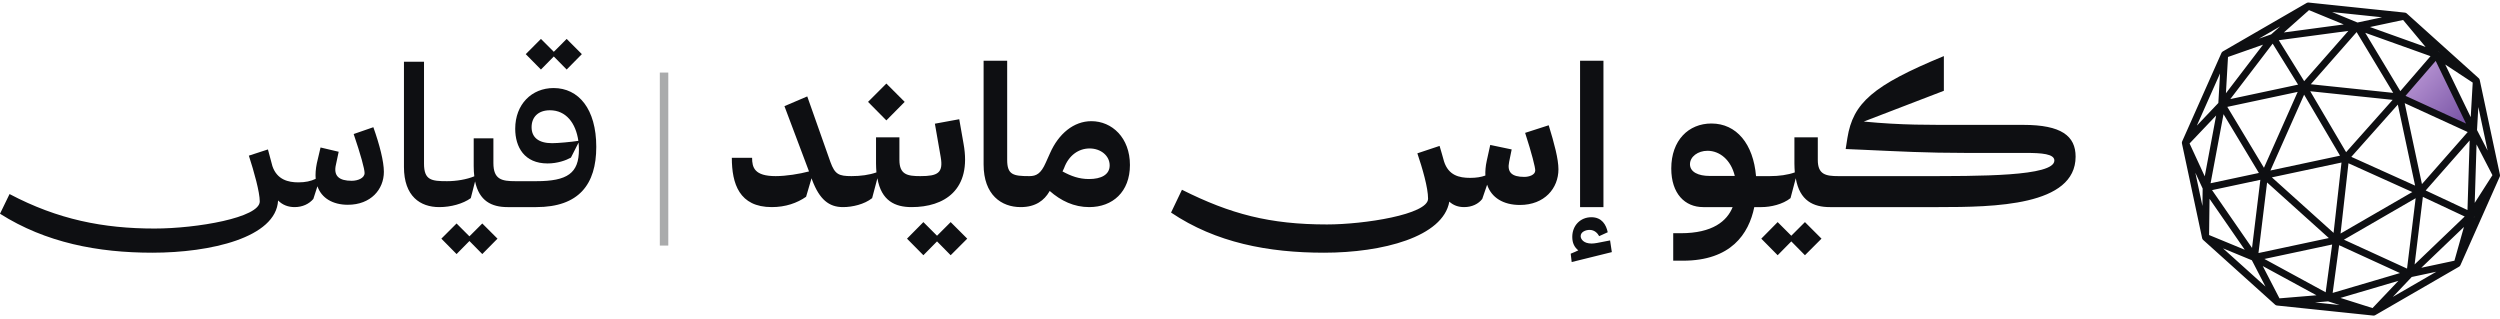
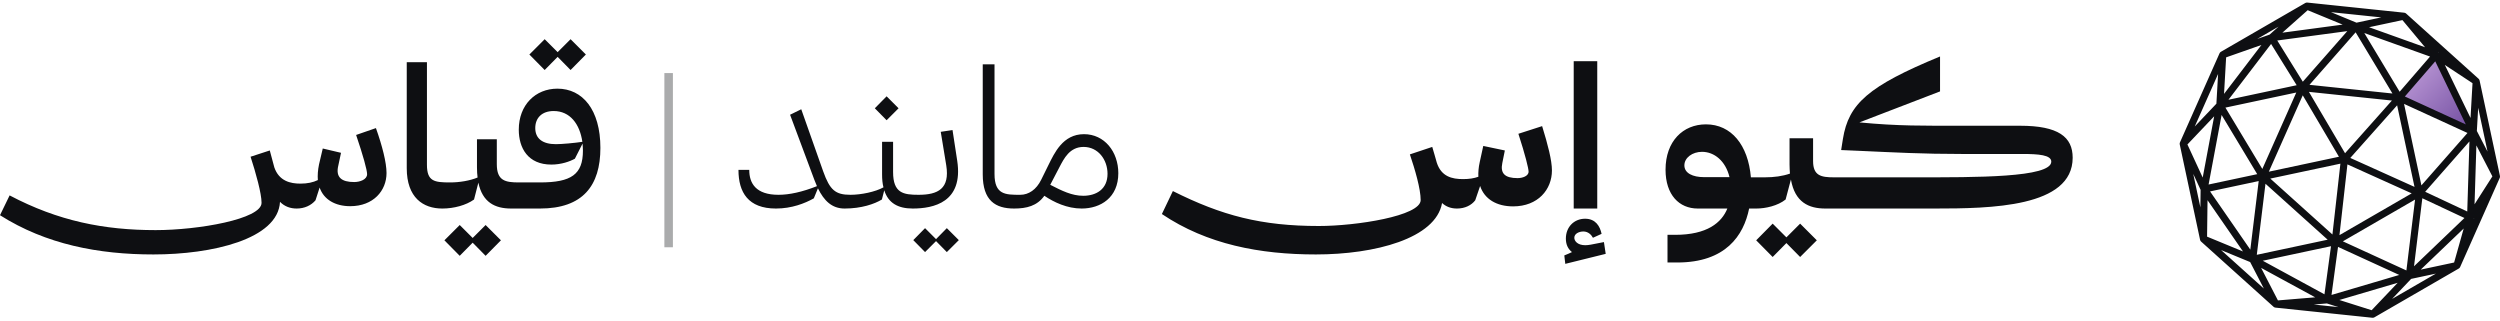
- <svg xmlns="http://www.w3.org/2000/svg" viewBox="-6.81 11.3 1180.33 150.19" role="img">
+ <svg xmlns="http://www.w3.org/2000/svg" viewBox="-6.81 11.3 1172.23 150.19" role="img">
  <defs>
    <linearGradient id="qiyas-lockup-ar-ink-face" x1="0" y1="0" x2="1" y2="1">
      <stop offset="0" stop-color="#C9A6E0" />
      <stop offset="1" stop-color="#6E4A9E" />
    </linearGradient>
  </defs>
-   <g class="mark" transform="translate(1012.02 0) scale(0.72)">
+   <g class="mark" transform="translate(1003.92 0) scale(0.72)">
    <polygon class="face" points="182.68,51.49 206.9,101.48 158.61,79.35" fill="url(#qiyas-lockup-ar-ink-face)" />
    <path class="sphere" d="M18 109.32L31.22 171.34M18 109.32L31.63 138.83M18 109.32L41.86 84.2M18 109.32L43.74 51.39M31.22 171.34L31.63 138.83M31.22 171.34L63.25 184.55M31.22 171.34L78.35 213.75M31.63 138.83L41.86 84.2M31.63 138.83L63.25 184.55M31.63 138.83L69.83 130.69M41.86 84.2L43.74 51.39M41.86 84.2L69.83 130.69M41.86 84.2L75.43 40.26M41.86 84.2L95.57 72.76M43.74 51.39L75.43 40.26M43.74 51.39L98.61 19.66M63.25 184.55L69.83 130.69M63.25 184.55L78.35 213.75M63.25 184.55L111.82 210.98M63.25 184.55L116.96 173.1M69.83 130.69L95.57 72.76M69.83 130.69L116.96 173.1M69.83 130.69L123.01 119.36M75.43 40.26L95.57 72.76M75.43 40.26L98.61 19.66M75.43 40.26L130.64 32.86M78.35 213.75L111.82 210.98M78.35 213.75L141.39 220.34M95.57 72.76L123.01 119.36M95.57 72.76L130.64 32.86M95.57 72.76L158.61 79.35M98.61 19.66L130.64 32.86M98.61 19.66L161.65 26.25M111.82 210.98L116.96 173.1M111.82 210.98L141.39 220.34M111.82 210.98L165.25 195.22M116.96 173.1L123.01 119.36M116.96 173.1L165.25 195.22M116.96 173.1L171.83 141.37M123.01 119.36L158.61 79.35M123.01 119.36L171.83 141.37M130.64 32.86L158.61 79.35M130.64 32.86L161.65 26.25M130.64 32.86L182.68 51.49M141.39 220.34L165.25 195.22M141.39 220.34L196.26 188.61M158.61 79.35L171.83 141.37M158.61 79.35L182.68 51.49M158.61 79.35L206.9 101.48M161.65 26.25L182.68 51.49M161.65 26.25L208.78 68.66M165.25 195.22L171.83 141.37M165.25 195.22L196.26 188.61M165.25 195.22L205.17 157M171.83 141.37L205.17 157M171.83 141.37L206.9 101.48M182.68 51.49L206.9 101.48M182.68 51.49L208.78 68.66M196.26 188.61L205.17 157M196.26 188.61L222 130.68M205.17 157L206.9 101.48M205.17 157L222 130.68M206.9 101.48L208.78 68.66M206.9 101.48L222 130.68M208.78 68.66L222 130.68" fill="none" stroke="#0E0F12" stroke-width="4.6" stroke-linecap="round" stroke-linejoin="round" />
  </g>
  <g class="text" transform="translate(0 0)">
    <path class="product" d="M-2.3 -6.16 -6.81 3.13C14.81 16.84 39.47 21.53 65.14 21.53C92.46 21.53 123.56 14.44 124.48 -3.13C126.68 -0.92 129.35 0 132.3 0C135.98 0 139.1 -1.47 141.13 -3.86L143.06 -9.84C144.99 -4.23 150.33 -1.1 157.41 -1.1C168.27 -1.1 174.43 -8.37 174.43 -16.65C174.43 -21.53 172.41 -29.44 169.46 -37.72L160.17 -34.5C163.48 -24.75 165.32 -18.03 165.32 -16.1C165.32 -13.62 162.01 -12.42 159.25 -12.42C153.36 -12.42 150.51 -14.63 151.8 -20.06L153.09 -26.13L144.53 -28.15L142.78 -20.7C142.23 -18.03 142.05 -15.55 142.23 -13.34C139.93 -12.24 137.36 -11.68 134.04 -11.68C129.35 -11.68 124.02 -12.88 121.81 -19.32C121.16 -21.8 120.43 -24.47 119.69 -27.23L110.68 -24.29C113.16 -16.65 115.83 -7.08 115.83 -2.67C115.83 4.97 86.11 10.12 66.15 10.12C42.04 10.12 20.52 5.89 -2.3 -6.16ZM200.56 0C202.95 0 204.24 -1.29 204.24 -3.68V-12.24C196.88 -12.24 193.38 -12.7 193.38 -20.52V-68.63H183.91V-18.95C183.91 -5.06 191.64 0 200.56 0ZM204.24 -12.24C201.94 -12.24 200.65 -11.04 200.65 -8.65V0C205.99 0 211.78 -1.56 215.46 -4.23L217.49 -12.14C219.42 -2.94 225.22 0 232.85 0C235.24 0 236.53 -1.29 236.53 -3.68V-12.24C230.18 -12.24 226.14 -12.97 226.14 -20.79V-32.48H216.84V-19.32C216.84 -17.57 216.94 -15.92 217.12 -14.54C213.53 -13.06 208.75 -12.24 204.24 -12.24ZM208.75 22.17 214.82 16.01 220.89 22.17 228.07 14.9 220.89 7.73 214.82 13.8 208.75 7.73 201.57 14.9ZM236.53 -12.24C234.14 -12.24 232.85 -11.04 232.85 -8.56V0H246.38C266.52 0 274.71 -10.76 274.71 -28.43C274.71 -46.37 266.34 -56.21 254.56 -56.21C244.26 -56.21 236.44 -48.58 236.44 -36.98C236.44 -28.34 240.76 -20.61 251.71 -20.61C256.4 -20.61 260.45 -22.08 262.75 -23.37L266.34 -30.45C266.43 -29.35 266.52 -28.24 266.52 -27.14C266.52 -16.01 261.1 -12.24 246.38 -12.24ZM253.83 -30.18C247.57 -30.18 244.17 -32.84 244.17 -37.72C244.17 -42.41 247.2 -45.72 252.82 -45.72C260.45 -45.72 265.05 -39.65 266.25 -31.28C262.66 -30.73 256.59 -30.18 253.83 -30.18ZM248.58 -64.95 254.66 -71.12 260.73 -64.95 267.9 -72.22 260.73 -79.4 254.66 -73.32 248.58 -79.4 241.41 -72.22Z" transform="translate(0 109.08)" fill="#0E0F12" />
    <rect class="divider" x="304.71" y="45.56" width="4" height="81.68" fill="#0E0F12" fill-opacity="0.35" />
-     <path class="wordmark" d="M11.59 -23.28H2.02C2.02 -11.04 5.52 0 20.88 0C27.42 0 32.84 -1.93 37.08 -4.88L39.65 -13.62L40.02 -12.6C43.42 -3.68 47.84 0 54.46 0C57.13 0 58.51 -1.38 58.51 -4.05V-14.63C52.53 -14.63 50.69 -15.46 48.58 -21.25L37.63 -52.26L26.86 -47.66L38.46 -16.84C33.86 -15.64 27.69 -14.63 22.72 -14.63C12.7 -14.63 11.59 -18.68 11.59 -23.28ZM58.51 -14.63C55.94 -14.63 54.56 -13.25 54.56 -10.67V0C58.88 0 64.58 -1.29 68.26 -4.23L70.75 -13.62C72.59 -2.94 79.12 0 86.85 0C89.52 0 90.9 -1.38 90.9 -4.05V-14.63C84.92 -14.63 81.14 -15.36 81.14 -22.26V-32.94H70.1V-20.61C70.1 -19.14 70.2 -17.76 70.29 -16.38C66.88 -15.18 62.84 -14.63 58.51 -14.63ZM74.98 -40.94 83.63 -49.68 74.98 -58.33 66.33 -49.68ZM86.94 0C102.12 0 115.46 -7.91 111.41 -29.99L109.39 -41.49L97.89 -39.38L100.65 -23.55C101.94 -16.1 99.18 -14.63 91.08 -14.63C88.41 -14.63 86.94 -13.25 86.94 -10.58ZM92.46 22.72 98.9 16.19 105.34 22.72 113.16 14.9 105.34 7.08 98.9 13.52 92.46 7.08 84.73 14.9ZM138.37 0C141.04 0 142.42 -1.38 142.42 -4.05V-14.63C134.87 -14.63 132.02 -15.27 132.02 -22.26V-69.09H120.89V-20.15C120.89 -5.7 129.35 0 138.37 0ZM138.46 0C145.54 0 149.59 -3.31 151.89 -7.27L152.08 -7.64C157.41 -2.94 163.58 0 170.75 0C181.79 0 189.98 -7.18 189.98 -19.87C189.98 -32.75 181.52 -40.57 171.76 -40.57C163.48 -40.57 156.31 -34.68 152.26 -25.48L150.24 -20.98C147.94 -15.73 145.73 -14.63 142.51 -14.63H142.42C139.84 -14.63 138.46 -13.25 138.46 -10.67ZM158.15 -16.84 158.88 -18.4C161.09 -24.47 165.78 -27.69 170.94 -27.69C176.18 -27.69 180.41 -24.29 180.41 -19.69C180.41 -15.27 176.36 -13.25 170.66 -13.25C165.97 -13.25 162.2 -14.63 158.15 -16.84ZM214.54 -8.19 209.39 2.58C230.55 16.84 255.39 21.53 281.61 21.53C309.21 21.53 337.82 14.08 340.77 -2.58C342.7 -0.83 345 0 347.76 0C351.53 0 354.57 -1.56 356.32 -3.86L358.62 -10.58C360.64 -4.42 366.34 -1.01 374.07 -1.01C385.76 -1.01 392.29 -8.92 392.29 -17.85C392.29 -22.63 390.36 -29.99 387.69 -38.64L376.56 -35.05C379.78 -25.12 381.34 -18.77 381.34 -17.3C381.34 -15.18 378.4 -14.26 376.19 -14.26C370.21 -14.26 368 -16.47 369.01 -21.34L370.21 -27.23L360.09 -29.35L358.43 -21.8C357.88 -19.32 357.7 -16.93 357.79 -14.9C355.76 -14.17 353.46 -13.8 350.61 -13.8C345.37 -13.8 340.4 -15 338.28 -21.53C337.64 -23.74 337 -26.22 336.17 -28.89L325.68 -25.39C328.07 -18.31 330.74 -9.2 330.74 -3.96C330.74 3.5 300.47 8.19 282.99 8.19C256.04 8.19 237.45 3.31 214.54 -8.19ZM413.54 0V-69.09H402.5V0ZM398.54 25.94 417.5 21.25 416.67 15.73 410.5 16.93C409.49 17.11 408.66 17.2 407.93 17.2C404.25 17.2 402.78 15.18 402.78 13.71C402.78 11.68 405.17 10.76 407.01 10.76C409.31 10.76 410.78 12.33 411.52 13.71L415.56 11.87C414.83 8.37 412.8 4.78 407.84 4.78C402.68 4.78 398.82 8.65 398.82 14.08C398.82 16.93 399.83 18.95 401.67 20.42C400.66 20.88 399.56 21.44 398.08 21.99ZM451.08 25.3C473.71 25.3 482.17 12.7 484.75 0H488.15C490.82 0 492.2 -1.38 492.2 -4.05V-14.63H485.58C484.29 -29.81 476.38 -39.47 464.51 -39.47C453.74 -39.47 445.56 -31.56 445.56 -18.22C445.56 -6.35 452 0 460.64 0H474.54C471.87 6.62 465.06 12.33 450.06 12.33H446.48V25.3ZM454.39 -20.24C454.39 -23.83 458.16 -26.59 462.67 -26.59C468.37 -26.59 473.71 -22.36 475.55 -14.72H463.59C458.34 -14.72 454.39 -16.56 454.39 -20.24ZM492.11 -14.63C489.53 -14.63 488.15 -13.25 488.15 -10.67V0C492.48 0 498.18 -1.29 501.86 -4.23L504.34 -13.62C506.18 -2.94 512.72 0 520.44 0C523.11 0 524.49 -1.38 524.49 -4.05V-14.63C518.51 -14.63 514.74 -15.36 514.74 -22.26V-32.94H503.7V-20.61C503.7 -19.14 503.79 -17.76 503.88 -16.38C500.48 -15.18 496.43 -14.63 492.11 -14.63ZM495.79 22.72 502.23 16.19 508.67 22.72 516.49 14.9 508.67 7.08 502.23 13.52 495.79 7.08 488.06 14.9ZM528.72 -32.66 527.9 -27.42 536.45 -27.05C553.01 -26.31 565.89 -25.58 584.84 -25.58H613C620.45 -25.58 626.43 -25.12 626.43 -21.99C626.43 -14.44 590.92 -14.63 562.86 -14.63H524.49L520.54 -13.16V0H571.69C598 0 636.46 -0.55 636.46 -23.83C636.46 -33.58 629.74 -38.82 611.8 -38.82H585.12C566.72 -38.82 554.67 -38.64 536.45 -40.39L574.26 -54.92V-71.3C540.59 -57.41 531.39 -49.13 528.72 -32.66Z" transform="translate(336.69 109.08)" fill="#0E0F12" />
+     <path class="wordmark" d="M7.82 -18.12H2.76C2.76 -7.54 7.36 0 20.33 0C27.69 0 33.86 -2.39 38.09 -4.78L40.02 -9.48C42.87 -3.68 46.55 0 52.53 0C54.28 0 55.29 -0.92 55.29 -2.76V-6.44C48.21 -6.44 45.63 -8.65 42.5 -17.39L32.2 -46.55L26.96 -43.98L38.36 -13.43C38.73 -12.42 39.19 -11.41 39.56 -10.49C32.57 -7.73 26.59 -6.44 21.53 -6.44C10.86 -6.44 7.82 -11.87 7.82 -18.12ZM55.29 -6.44C53.54 -6.44 52.53 -5.52 52.53 -3.68V0C60.44 0 66.52 -2.12 70.01 -4.23L71.12 -8.56C72.96 -2.67 77.46 0 84.46 0C86.2 0 87.22 -0.92 87.22 -2.76V-6.44C80.13 -6.44 75.26 -7.18 75.26 -17.11V-31.28H70.1V-16.01C70.1 -13.71 70.29 -11.68 70.75 -9.94C66.98 -7.82 60.26 -6.44 55.29 -6.44ZM72.22 -41.4 77.83 -47.01 72.22 -52.62 66.7 -47.01ZM84.46 0C94.12 0 108.28 -2.85 105.34 -22.36L103.13 -36.8L97.61 -35.97L100.19 -20.24C101.94 -9.29 96.32 -6.44 87.22 -6.44C85.47 -6.44 84.46 -5.43 84.46 -3.68ZM90.25 20.42 95.4 15.27 100.46 20.42 106.08 14.81 100.46 9.2 95.4 14.35 90.25 9.2 84.73 14.81ZM132.02 0C133.77 0 134.78 -0.92 134.78 -2.76V-6.44C127.97 -6.44 122.82 -6.44 122.82 -16.19V-67.62H117.3V-16.01C117.3 -3.68 123.28 0 132.02 0ZM132.02 0C137.82 0 142.78 -1.2 146.19 -5.98C150.7 -2.94 156.86 0 163.67 0C172.5 0 180.87 -5.06 180.87 -16.56C180.87 -26.68 174.34 -34.87 164.77 -34.87C154.84 -34.87 150.88 -25.94 148.12 -20.42L144.72 -13.52C142.42 -8.83 138.83 -6.44 134.87 -6.44H134.78C133.03 -6.44 132.02 -5.52 132.02 -3.68ZM148.95 -11.13 153.27 -19.41C155.39 -23.46 158.06 -28.89 164.59 -28.89C171.4 -28.89 175.81 -22.91 175.81 -16.28C175.81 -9.02 170.48 -5.98 164.4 -5.98C159.16 -5.98 154.47 -8.28 148.95 -11.13ZM206.45 -8.19 201.3 2.58C222.46 16.84 247.3 21.53 273.52 21.53C301.12 21.53 329.73 14.08 332.67 -2.58C334.6 -0.83 336.9 0 339.66 0C343.44 0 346.47 -1.56 348.22 -3.86L350.52 -10.58C352.54 -4.42 358.25 -1.01 365.98 -1.01C377.66 -1.01 384.19 -8.92 384.19 -17.85C384.19 -22.63 382.26 -29.99 379.59 -38.64L368.46 -35.05C371.68 -25.12 373.24 -18.77 373.24 -17.3C373.24 -15.18 370.3 -14.26 368.09 -14.26C362.11 -14.26 359.9 -16.47 360.92 -21.34L362.11 -27.23L351.99 -29.35L350.34 -21.8C349.78 -19.32 349.6 -16.93 349.69 -14.9C347.67 -14.17 345.37 -13.8 342.52 -13.8C337.27 -13.8 332.3 -15 330.19 -21.53C329.54 -23.74 328.9 -26.22 328.07 -28.89L317.58 -25.39C319.98 -18.31 322.64 -9.2 322.64 -3.96C322.64 3.5 292.38 8.19 274.9 8.19C247.94 8.19 229.36 3.31 206.45 -8.19ZM405.44 0V-69.09H394.4V0ZM390.45 25.94 409.4 21.25 408.57 15.73 402.41 16.93C401.4 17.11 400.57 17.2 399.83 17.2C396.15 17.2 394.68 15.18 394.68 13.71C394.68 11.68 397.07 10.76 398.91 10.76C401.21 10.76 402.68 12.33 403.42 13.71L407.47 11.87C406.73 8.37 404.71 4.78 399.74 4.78C394.59 4.78 390.72 8.65 390.72 14.08C390.72 16.93 391.74 18.95 393.58 20.42C392.56 20.88 391.46 21.44 389.99 21.99ZM442.98 25.3C465.61 25.3 474.08 12.7 476.65 0H480.06C482.72 0 484.1 -1.38 484.1 -4.05V-14.63H477.48C476.19 -29.81 468.28 -39.47 456.41 -39.47C445.65 -39.47 437.46 -31.56 437.46 -18.22C437.46 -6.35 443.9 0 452.55 0H466.44C463.77 6.62 456.96 12.33 441.97 12.33H438.38V25.3ZM446.29 -20.24C446.29 -23.83 450.06 -26.59 454.57 -26.59C460.28 -26.59 465.61 -22.36 467.45 -14.72H455.49C450.25 -14.72 446.29 -16.56 446.29 -20.24ZM484.01 -14.63C481.44 -14.63 480.06 -13.25 480.06 -10.67V0C484.38 0 490.08 -1.29 493.76 -4.23L496.25 -13.62C498.09 -2.94 504.62 0 512.35 0C515.02 0 516.4 -1.38 516.4 -4.05V-14.63C510.42 -14.63 506.64 -15.36 506.64 -22.26V-32.94H495.6V-20.61C495.6 -19.14 495.7 -17.76 495.79 -16.38C492.38 -15.18 488.34 -14.63 484.01 -14.63ZM487.69 22.72 494.13 16.19 500.57 22.72 508.39 14.9 500.57 7.08 494.13 13.52 487.69 7.08 479.96 14.9ZM520.63 -32.66 519.8 -27.42 528.36 -27.05C544.92 -26.31 557.8 -25.58 576.75 -25.58H604.9C612.35 -25.58 618.33 -25.12 618.33 -21.99C618.33 -14.44 582.82 -14.63 554.76 -14.63H516.4L512.44 -13.16V0H563.59C589.9 0 628.36 -0.55 628.36 -23.83C628.36 -33.58 621.64 -38.82 603.7 -38.82H577.02C558.62 -38.82 546.57 -38.64 528.36 -40.39L566.17 -54.92V-71.3C532.5 -57.41 523.3 -49.13 520.63 -32.66Z" transform="translate(336.69 109.08)" fill="#0E0F12" />
  </g>
</svg>
